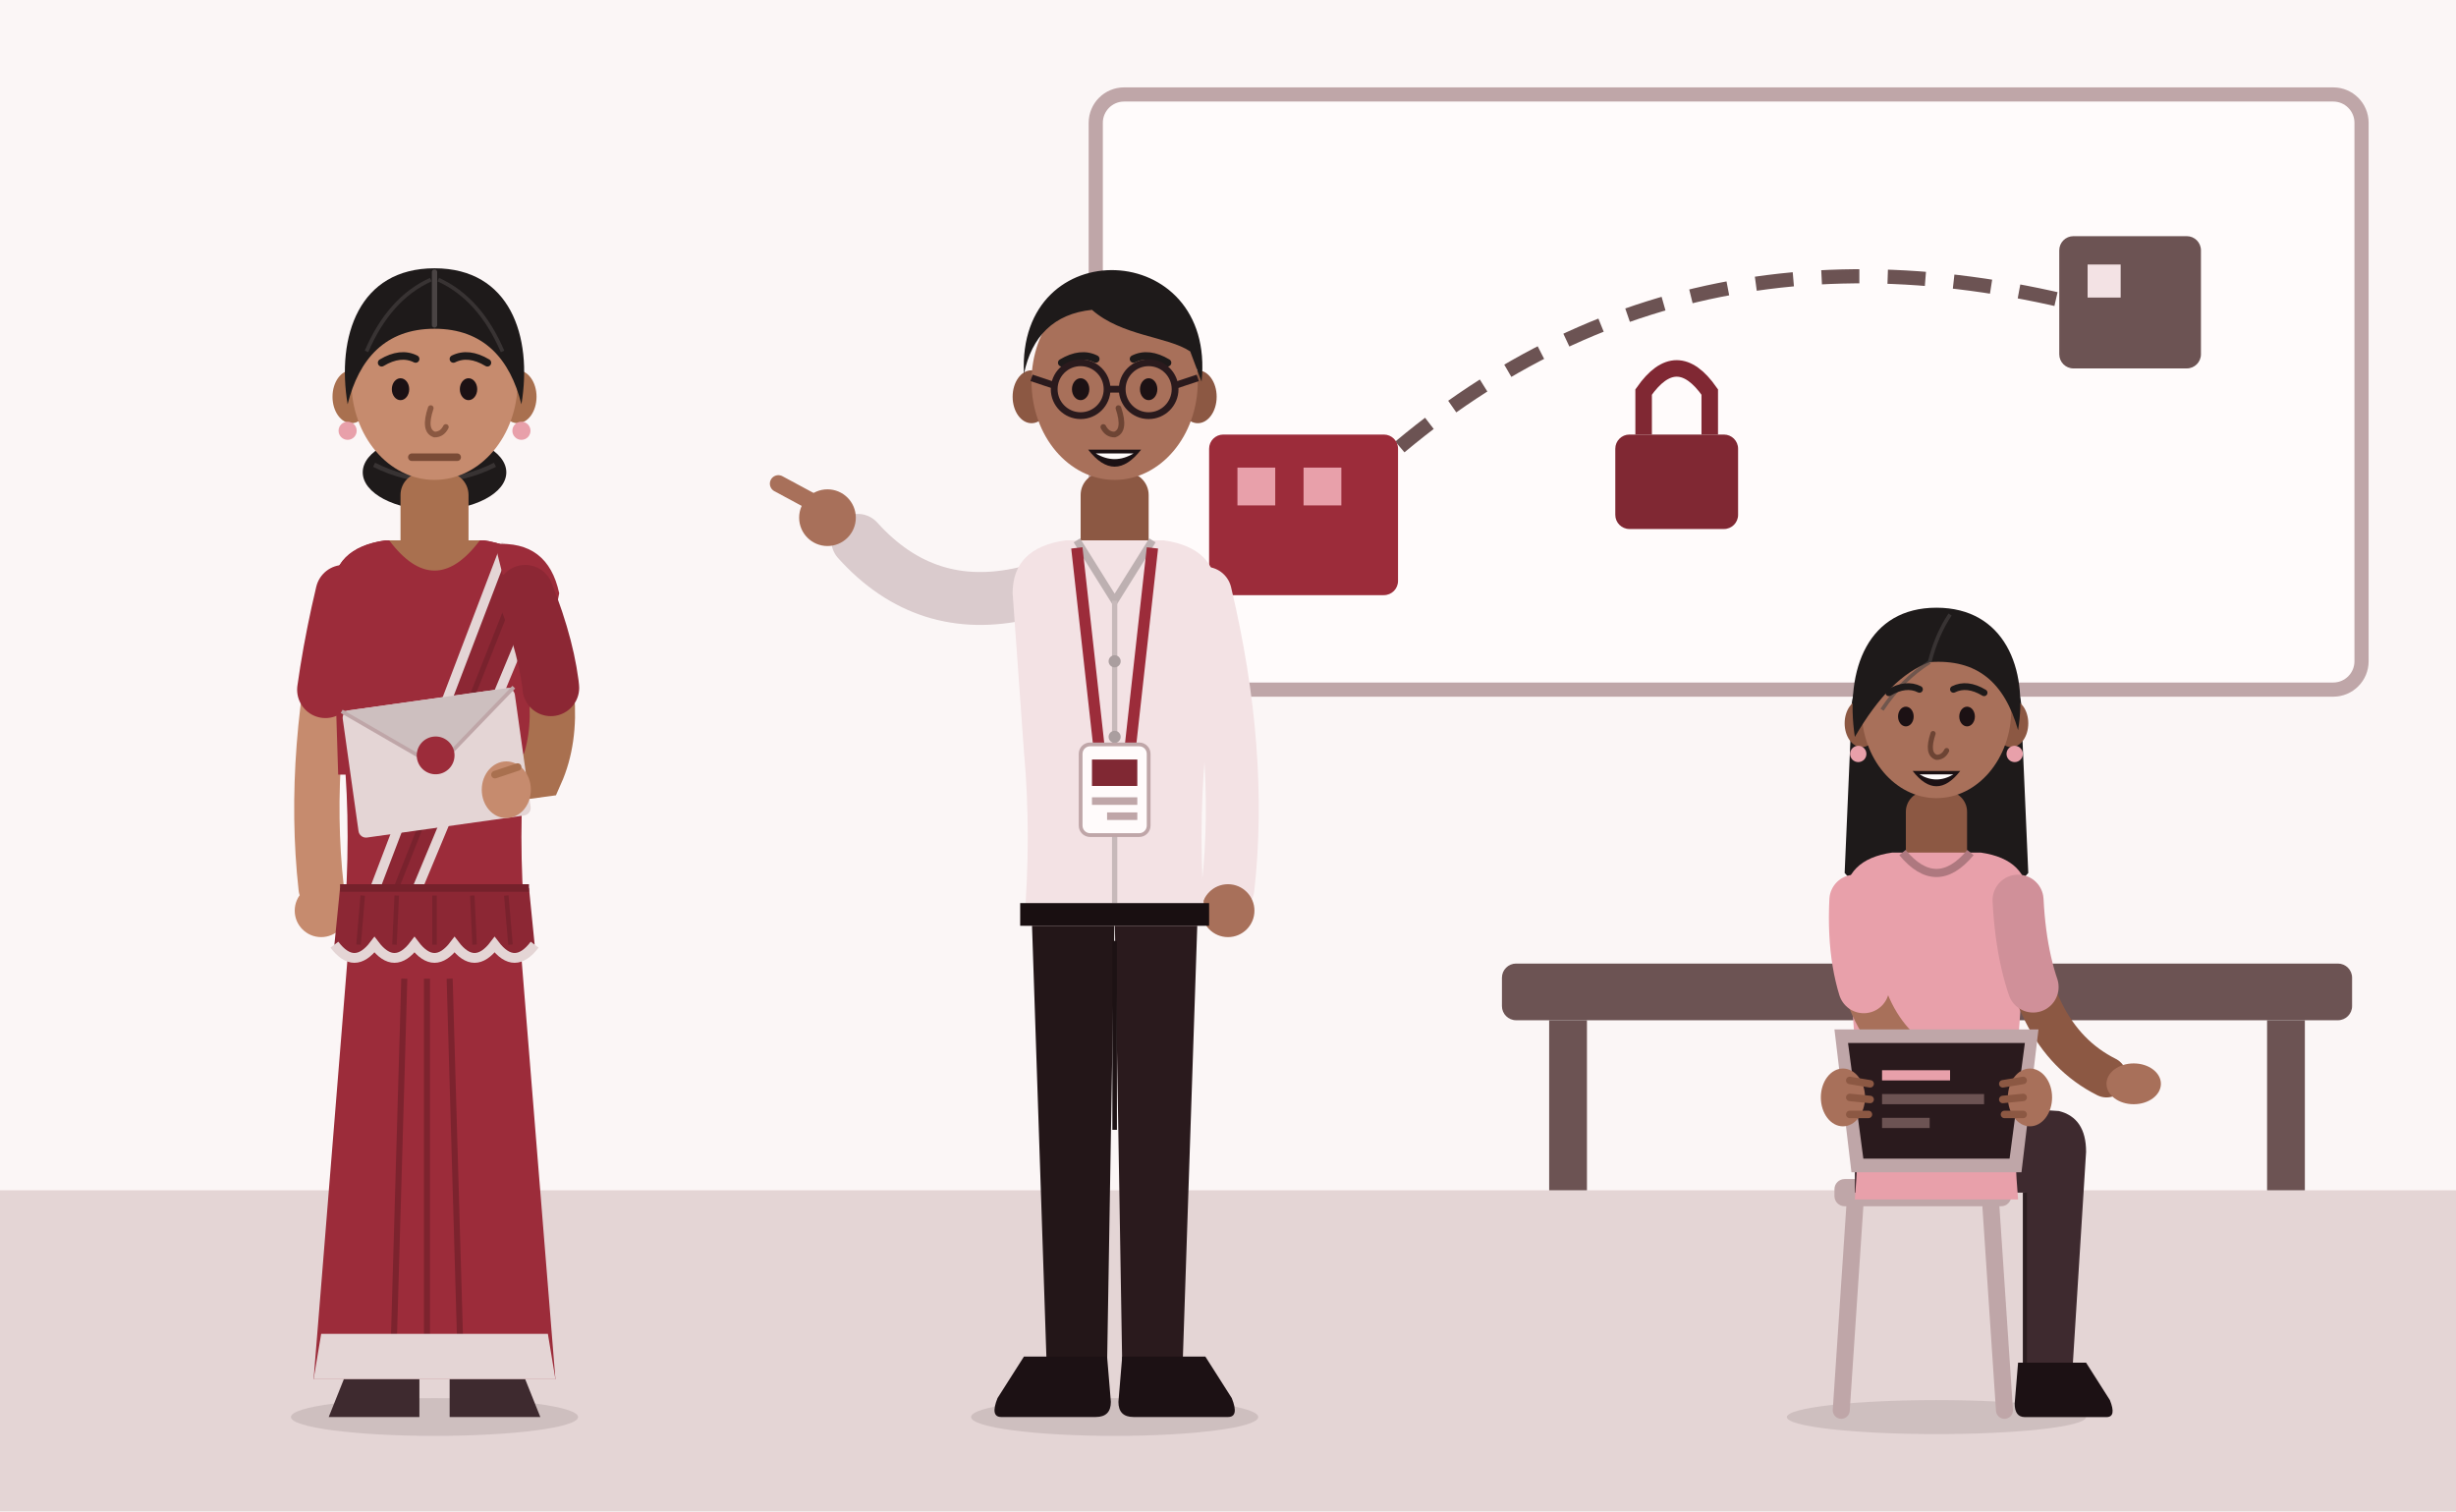
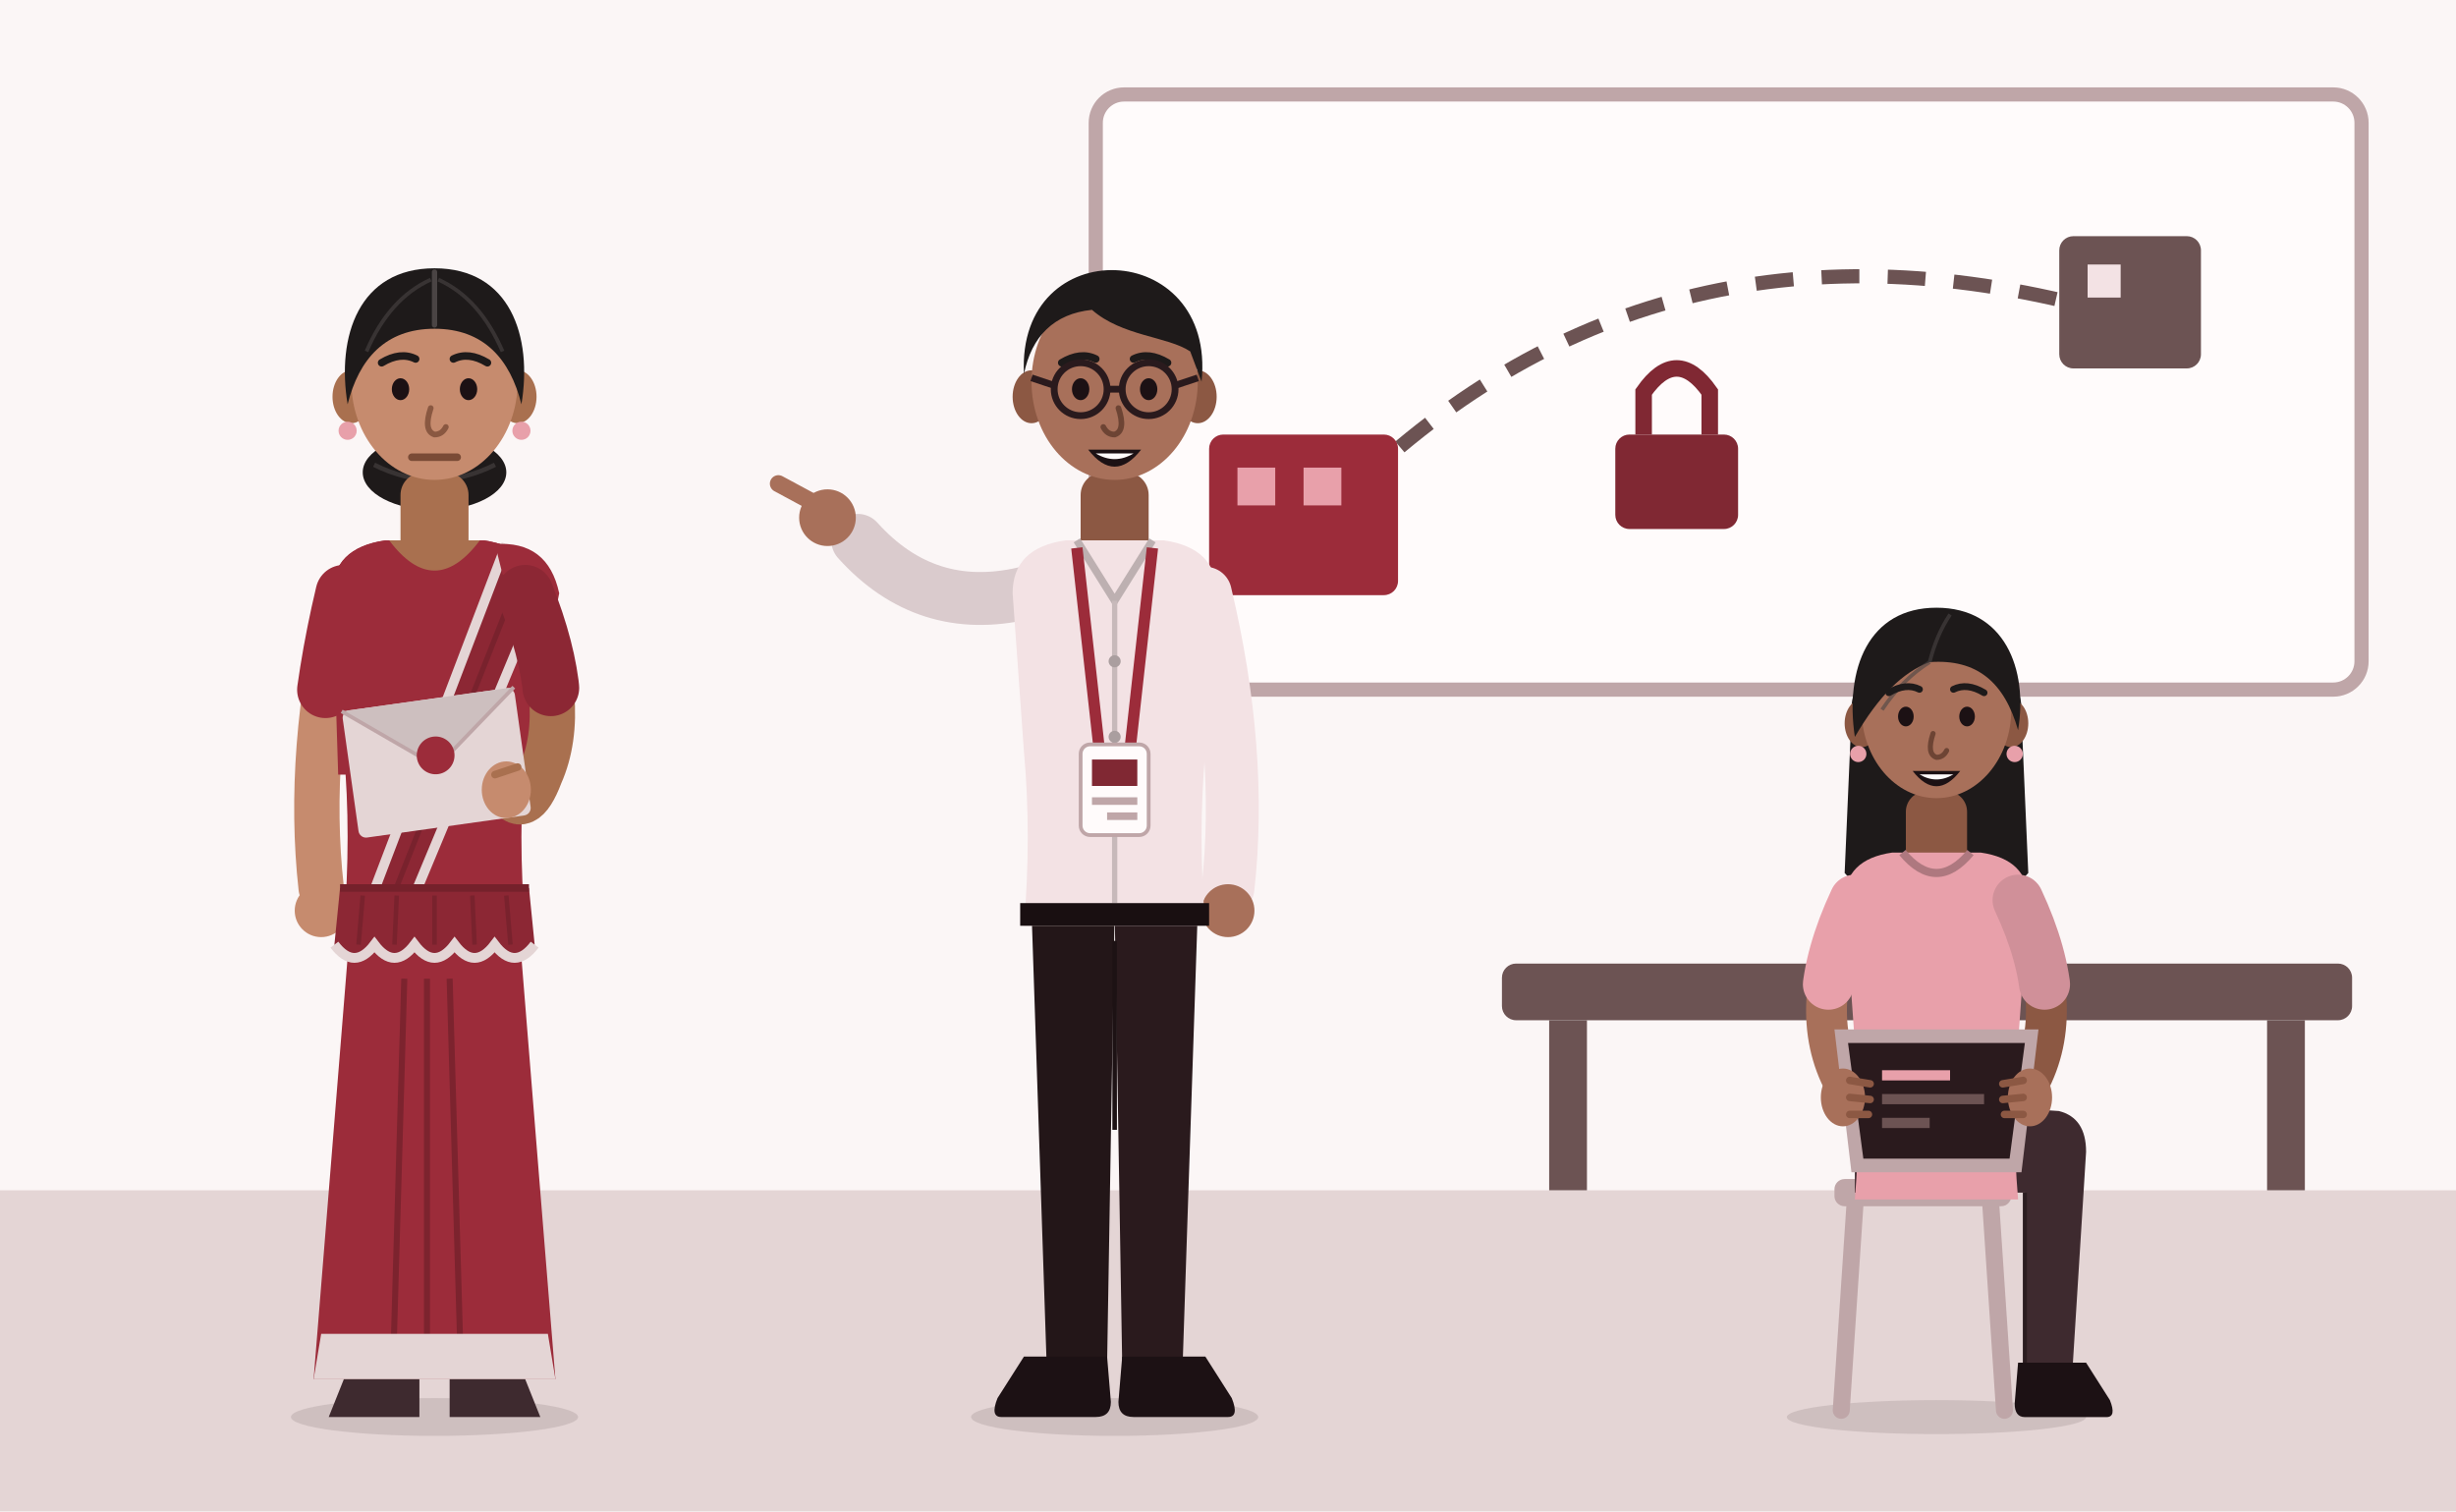
<svg xmlns="http://www.w3.org/2000/svg" viewBox="0 0 520 320" role="img" aria-labelledby="hook-t hook-d">
  <rect width="520" height="320" fill="#FBF6F6" />
  <rect x="0" y="252" width="520" height="68" fill="#E4D5D5" />
  <rect x="232" y="20" width="268" height="126" rx="6" fill="#FFFBFB" stroke="#BFA6A8" stroke-width="3" />
  <path d="M286 104 Q352 40 446 66" stroke="#6C5353" stroke-width="3" fill="none" stroke-dasharray="8 6" />
  <rect x="256" y="92" width="40" height="34" rx="3" fill="#9C2C3A" />
  <rect x="262" y="99" width="8" height="8" fill="#E8A0AA" />
  <rect x="276" y="99" width="8" height="8" fill="#E8A0AA" />
  <rect x="436" y="50" width="30" height="28" rx="3" fill="#6C5353" />
  <rect x="442" y="56" width="7" height="7" fill="#F3E2E4" />
  <path d="M348 92 L348 83 Q355 73 362 83 L362 92" stroke="#802833" stroke-width="3.5" fill="none" />
  <rect x="342" y="92" width="26" height="20" rx="3" fill="#802833" />
  <rect x="318" y="204" width="180" height="12" rx="3" fill="#6C5353" />
  <path d="M332 216 L332 252 M484 216 L484 252" stroke="#6C5353" stroke-width="8" />
  <g transform="translate(366.8 72.5) scale(0.72)">
    <ellipse cx="60" cy="316" rx="44" ry="5" fill="#2A1A1D" opacity=".12" />
    <rect x="30" y="246" width="52" height="8" rx="3" fill="#BFA6A8" />
    <path d="M36 254 L32 314 M76 254 L80 314" stroke="#BFA6A8" stroke-width="5" stroke-linecap="round" />
    <path d="M36 222 L96 226 Q104 228 104 238 L100 302 L86 302 L86 250 L36 250 Z" fill="#3E2A2F" />
    <path d="M86 250 L86 302" stroke="#2B1D20" stroke-width="1.2" />
    <path d="M84 300 L104 300 L111 311 Q113 316 110 316 L86 316 Q83 316 83 312 Z" fill="#1C1114" />
    <g transform="translate(0 66)">
      <path d="M35 44 C33 16 87 16 85 44 L87 90 Q81 97 75 90 L45 90 Q39 97 33 90 Z" fill="#1E1A1A" />
      <rect x="51" y="66" width="18" height="24" rx="6" fill="#8C5843" />
      <path d="M33 98 Q33 86 47 84 L73 84 Q87 86 87 98 L84 140 Q82 162 84 186 L36 186 Q38 162 36 140 Z" fill="#E8A0AA" />
      <path d="M50 84 Q60 96 70 84" fill="none" stroke="#AE787F" stroke-width="2.4" />
-       <path d="M36 98 Q34 138 62 150" stroke="#A8705A" stroke-width="12" stroke-linecap="round" fill="none" />
-       <path d="M36 98 Q34 138 62 150" pathLength="100" stroke-dasharray="26 200" stroke="#E8A0AA" stroke-width="15" stroke-linecap="round" fill="none" />
-       <ellipse cx="70" cy="152" rx="8" ry="6" fill="#A8705A" />
-       <path d="M84 98 Q86 138 110 150" stroke="#8C5843" stroke-width="12" stroke-linecap="round" fill="none" />
-       <path d="M84 98 Q86 138 110 150" pathLength="100" stroke-dasharray="26 200" stroke="#D09099" stroke-width="15" stroke-linecap="round" fill="none" />
-       <ellipse cx="118" cy="152" rx="8" ry="6" fill="#A8705A" />
+       <path d="M36 98 Q21 130 33 152" stroke="#A8705A" stroke-width="12" stroke-linecap="round" fill="none" />
+       <path d="M36 98 Q21 130 33 152" pathLength="100" stroke-dasharray="26 200" stroke="#E8A0AA" stroke-width="15" stroke-linecap="round" fill="none" />
+       <path d="M84 98 Q99 130 87 152" stroke="#8C5843" stroke-width="12" stroke-linecap="round" fill="none" />
+       <path d="M84 98 Q99 130 87 152" pathLength="100" stroke-dasharray="26 200" stroke="#D09099" stroke-width="15" stroke-linecap="round" fill="none" />
      <path d="M30 136 L90 136 L85 178 L35 178 Z" fill="#BFA6A8" />
      <path d="M34 140 L86 140 L81.5 174 L38.5 174 Z" fill="#2A1A1D" />
      <rect x="44" y="148" width="20" height="3" fill="#E8A0AA" />
      <rect x="44" y="155" width="30" height="3" fill="#6C5353" />
      <rect x="44" y="162" width="14" height="3" fill="#6C5353" />
      <ellipse cx="32.5" cy="156" rx="6.5" ry="8.5" fill="#A8705A" />
      <path d="M34.5 151 l6 1 M34.5 156 l6 0.6 M34.5 161 l5.5 0" stroke="#8C5843" stroke-width="2.2" stroke-linecap="round" />
      <ellipse cx="87.5" cy="156" rx="6.5" ry="8.5" fill="#A8705A" />
      <path d="M85.5 151 l-6 1 M85.5 156 l-6 0.6 M85.5 161 l-5.5 0" stroke="#8C5843" stroke-width="2.2" stroke-linecap="round" />
      <ellipse cx="38" cy="46" rx="5" ry="7" fill="#8C5843" />
      <ellipse cx="82" cy="46" rx="5" ry="7" fill="#8C5843" />
      <ellipse cx="60" cy="42" rx="22" ry="26" fill="#A8705A" />
      <ellipse cx="37" cy="55" rx="2.4" ry="2.4" fill="#E8A0AA" />
      <ellipse cx="83" cy="55" rx="2.4" ry="2.4" fill="#E8A0AA" />
      <path d="M36 50 C33 30 40 12 60 12 C80 12 87 30 84 48 C80 34 72 27 58 28 C50 31 43 38 36 50 Z" fill="#1E1A1A" />
      <path d="M58 28 Q50 33 44 42 M64 14 Q60 20 58 28" stroke="#4A4444" stroke-width="1.1" fill="none" opacity=".6" />
      <ellipse cx="51" cy="44" rx="2.3" ry="2.9" fill="#1C1114" />
      <ellipse cx="69" cy="44" rx="2.3" ry="2.9" fill="#1C1114" />
      <path d="M46 37 Q51 34 55 36 M65 36 Q69 34 74 37" stroke="#1E1A1A" stroke-width="2" fill="none" stroke-linecap="round" />
      <path d="M59 49 Q57 55 60 56 Q62 56 63 54" stroke="#5E3A2B" stroke-width="1.5" fill="none" stroke-linecap="round" opacity=".8" />
      <path d="M53 60 Q60 69 67 60 Z" fill="#1C1114" />
      <path d="M55 61 Q60 64 65 61" fill="#FFFBFB" />
    </g>
  </g>
  <g transform="translate(236 47.2) scale(-0.8 0.8) translate(-60 0)">
    <ellipse cx="60" cy="316" rx="38" ry="5" fill="#2A1A1D" opacity=".12" />
    <path d="M38 182 L60 182 L58 302 L42 302 Z" fill="#2A1A1D" />
    <path d="M60 182 L82 182 L78 302 L62 302 Z" fill="#231618" />
    <path d="M60 190 L60 240" stroke="#1D1214" stroke-width="1.2" />
    <path d="M36 300 L58 300 L59 312 Q59 316 55 316 L30 316 Q27 316 29 311 Z" fill="#1C1114" />
    <path d="M62 300 L84 300 L91 311 Q93 316 90 316 L65 316 Q61 316 61 312 Z" fill="#1C1114" />
    <path d="M36 98 Q26 140 30 176" stroke="#F3E2E4" stroke-width="14" stroke-linecap="round" fill="none" />
    <ellipse cx="30" cy="182" rx="7" ry="7" fill="#A8705A" />
    <path d="M84 98 Q110 104 128 84" stroke="#DACBCD" stroke-width="14" stroke-linecap="round" fill="none" />
    <ellipse cx="136" cy="78" rx="7.5" ry="7.5" fill="#A8705A" />
    <path d="M136 76 L149 69" stroke="#A8705A" stroke-width="4.5" stroke-linecap="round" />
    <rect x="51" y="66" width="18" height="24" rx="6" fill="#8C5843" />
    <path d="M33 98 Q33 86 47 84 L73 84 Q87 86 87 98 L84 140 Q82 162 84 186 L36 186 Q38 162 36 140 Z" fill="#F3E2E4" />
    <path d="M50 84 L60 100 L70 84" fill="none" stroke="#BDB0B1" stroke-width="2" />
    <path d="M60 100 L60 180" stroke="#C7B9BA" stroke-width="1.4" />
    <ellipse cx="60" cy="116" rx="1.6" ry="1.6" fill="#AA9E9F" />
    <ellipse cx="60" cy="136" rx="1.6" ry="1.6" fill="#AA9E9F" />
    <ellipse cx="60" cy="156" rx="1.6" ry="1.6" fill="#AA9E9F" />
    <rect x="35" y="180" width="50" height="6" fill="#190F11" />
    <path d="M50 86 L56 140 M70 86 L64 140" stroke="#9C2C3A" stroke-width="3" />
    <rect x="51" y="138" width="18" height="24" rx="2.5" fill="#FFFBFB" stroke="#BFA6A8" stroke-width="1" />
    <rect x="54" y="142" width="12" height="7" fill="#802833" />
    <rect x="54" y="152" width="12" height="2" fill="#BFA6A8" />
    <rect x="54" y="156" width="8" height="2" fill="#BFA6A8" />
    <ellipse cx="38" cy="46" rx="5" ry="7" fill="#8C5843" />
    <ellipse cx="82" cy="46" rx="5" ry="7" fill="#8C5843" />
    <ellipse cx="60" cy="42" rx="22" ry="26" fill="#A8705A" />
    <path d="M37 42 C33 4 86 2 84 40 C82 30 76 24 66 23 C58 30 46 30 40 34 Z" fill="#1E1A1A" />
    <ellipse cx="51" cy="44" rx="2.3" ry="2.9" fill="#1C1114" />
    <ellipse cx="69" cy="44" rx="2.3" ry="2.9" fill="#1C1114" />
    <path d="M46 37 Q51 34 55 36 M65 36 Q69 34 74 37" stroke="#1E1A1A" stroke-width="2" fill="none" stroke-linecap="round" />
    <path d="M59 49 Q57 55 60 56 Q62 56 63 54" stroke="#5E3A2B" stroke-width="1.5" fill="none" stroke-linecap="round" opacity=".8" />
    <path d="M53 60 Q60 69 67 60 Z" fill="#1C1114" />
    <path d="M55 61 Q60 64 65 61" fill="#FFFBFB" />
    <ellipse cx="51" cy="44" rx="7" ry="7" fill="none" stroke="#2A1A1D" stroke-width="1.8" />
    <ellipse cx="69" cy="44" rx="7" ry="7" fill="none" stroke="#2A1A1D" stroke-width="1.8" />
    <path d="M58 44 L62 44 M44 43 L38 41 M76 43 L82 41" stroke="#2A1A1D" stroke-width="1.8" />
  </g>
  <g transform="translate(44.0 47.2) scale(0.8)">
    <ellipse cx="60" cy="316" rx="38" ry="5" fill="#2A1A1D" opacity=".12" />
    <path d="M38 182 L82 182 L92 306 L28 306 Z" fill="#9C2C3A" />
    <path d="M52 200 L49.0 304" stroke="#7C232E" stroke-width="1.6" />
    <path d="M58 200 L58.0 304" stroke="#7C232E" stroke-width="1.6" />
    <path d="M64 200 L67.0 304" stroke="#7C232E" stroke-width="1.6" />
    <path d="M30 294 L90 294 L92 306 L28 306 Z" fill="#E4D5D5" />
    <path d="M36 306 L56 306 L56 316 L32 316 Z" fill="#3E2A2F" />
    <path d="M64 306 L84 306 L88 316 L64 316 Z" fill="#3E2A2F" />
    <ellipse cx="60" cy="66" rx="19" ry="10" fill="#1E1A1A" />
    <path d="M44 64 Q60 72 76 64" stroke="#4A4444" stroke-width="1.2" fill="none" opacity=".6" />
    <path d="M36 98 Q26 140 30 176" stroke="#C68B6E" stroke-width="12" stroke-linecap="round" fill="none" />
    <path d="M36 98 Q26 140 30 176" pathLength="100" stroke-dasharray="26 200" stroke="#9C2C3A" stroke-width="15" stroke-linecap="round" fill="none" />
    <ellipse cx="30" cy="182" rx="7" ry="7" fill="#C68B6E" />
    <rect x="51" y="66" width="18" height="24" rx="6" fill="#A9704F" />
    <path d="M33 98 Q33 86 47 84 L73 84 Q87 86 87 98 L84 140 Q82 162 84 186 L36 186 Q38 162 36 140 Z" fill="#9C2C3A" />
    <path d="M33 98 Q33 86 47 84 L73 84 Q87 86 87 98 L85.5 146 L34.5 146 Z" fill="#9C2C3A" />
    <path d="M48 84 Q60 100 72 84" fill="#A9704F" />
    <path d="M42 182 L53 182 L88 98 Q86 88 79 85 Z" fill="#8C2734" />
    <path d="M47.5 182 L83.5 91" stroke="#79222D" stroke-width="1.4" />
    <path d="M53 182 L88 98 M42 182 L79 85" stroke="#E4D5D5" stroke-width="2.6" />
    <path d="M76 85 Q90 84 93 98 L91 108 Q86 96 78 93 Z" fill="#9C2C3A" />
    <path d="M35 176 L85 176 L86.5 191 Q81.2 198 75.9 191 Q70.6 198 65.3 191 Q60 198 54.7 191 Q49.4 198 44.1 191 Q38.8 198 33.5 191 Z" fill="#8C2734" />
    <path d="M86.5 191 Q81.2 198 75.9 191 Q70.6 198 65.3 191 Q60 198 54.7 191 Q49.4 198 44.1 191 Q38.8 198 33.5 191" stroke="#E4D5D5" stroke-width="2.6" fill="none" />
    <path d="M41 178 L39.9 191" stroke="#79222D" stroke-width="1.2" />
    <path d="M50 178 L49.4 191" stroke="#79222D" stroke-width="1.2" />
    <path d="M60 178 L60.0 191" stroke="#79222D" stroke-width="1.2" />
    <path d="M70 178 L70.6 191" stroke="#79222D" stroke-width="1.2" />
    <path d="M79 178 L80.1 191" stroke="#79222D" stroke-width="1.2" />
    <path d="M35 176 L85 176" stroke="#75212B" stroke-width="2" />
-     <path d="M84 98 Q96 128 88 146 Q60 150 56 140" stroke="#A9704F" stroke-width="12" stroke-linecap="round" fill="none" />
-     <path d="M84 98 Q96 128 88 146 Q60 150 56 140" pathLength="100" stroke-dasharray="26 200" stroke="#8C2734" stroke-width="15" stroke-linecap="round" fill="none" />
-     <ellipse cx="54" cy="138" rx="7.5" ry="7.5" fill="#C68B6E" />
+     <path d="M84 98 Q96 128 88 146 Q83.5 158 79 150" stroke="#A9704F" stroke-width="12" stroke-linecap="round" fill="none" />
+     <path d="M84 98 Q96 128 88 146 Q83.5 158 79 150" pathLength="100" stroke-dasharray="26 200" stroke="#8C2734" stroke-width="15" stroke-linecap="round" fill="none" />
    <g transform="rotate(-8 60 146)">
      <rect x="38" y="126" width="46" height="34" rx="2" fill="#E4D5D5" />
      <path d="M38 126 L61 144 L84 126" fill="#CDBFBF" stroke="#BFA6A8" stroke-width="1" />
      <path d="M56 141 A5 5 0 1 0 66 141 A5 5 0 1 0 56 141 Z" fill="#9C2C3A" />
    </g>
    <ellipse cx="79" cy="150" rx="6.5" ry="7.5" fill="#C68B6E" />
    <path d="M76 146 l6 -2" stroke="#A9704F" stroke-width="2" stroke-linecap="round" />
    <ellipse cx="38" cy="46" rx="5" ry="7" fill="#A9704F" />
    <ellipse cx="82" cy="46" rx="5" ry="7" fill="#A9704F" />
    <ellipse cx="60" cy="42" rx="22" ry="26" fill="#C68B6E" />
    <ellipse cx="37" cy="55" rx="2.4" ry="2.4" fill="#E8A0AA" />
    <ellipse cx="83" cy="55" rx="2.4" ry="2.4" fill="#E8A0AA" />
    <path d="M37 48 C34 30 40 12 60 12 C80 12 86 30 83 48 C80 36 73 28 60 28 C47 28 40 36 37 48 Z" fill="#1E1A1A" />
    <path d="M60 13 L60 27" stroke="#4A4444" stroke-width="1.4" stroke-linecap="round" />
    <path d="M42 34 Q48 20 59 15 M78 34 Q72 20 61 15" stroke="#4A4444" stroke-width="1" fill="none" opacity=".6" />
    <ellipse cx="51" cy="44" rx="2.3" ry="2.9" fill="#1C1114" />
    <ellipse cx="69" cy="44" rx="2.3" ry="2.9" fill="#1C1114" />
    <path d="M46 37 Q51 34 55 36 M65 36 Q69 34 74 37" stroke="#1E1A1A" stroke-width="2" fill="none" stroke-linecap="round" />
    <path d="M59 49 Q57 55 60 56 Q62 56 63 54" stroke="#7A4B36" stroke-width="1.5" fill="none" stroke-linecap="round" opacity=".8" />
    <path d="M54 62 L66 62" stroke="#7A4B36" stroke-width="2" stroke-linecap="round" />
  </g>
</svg>
